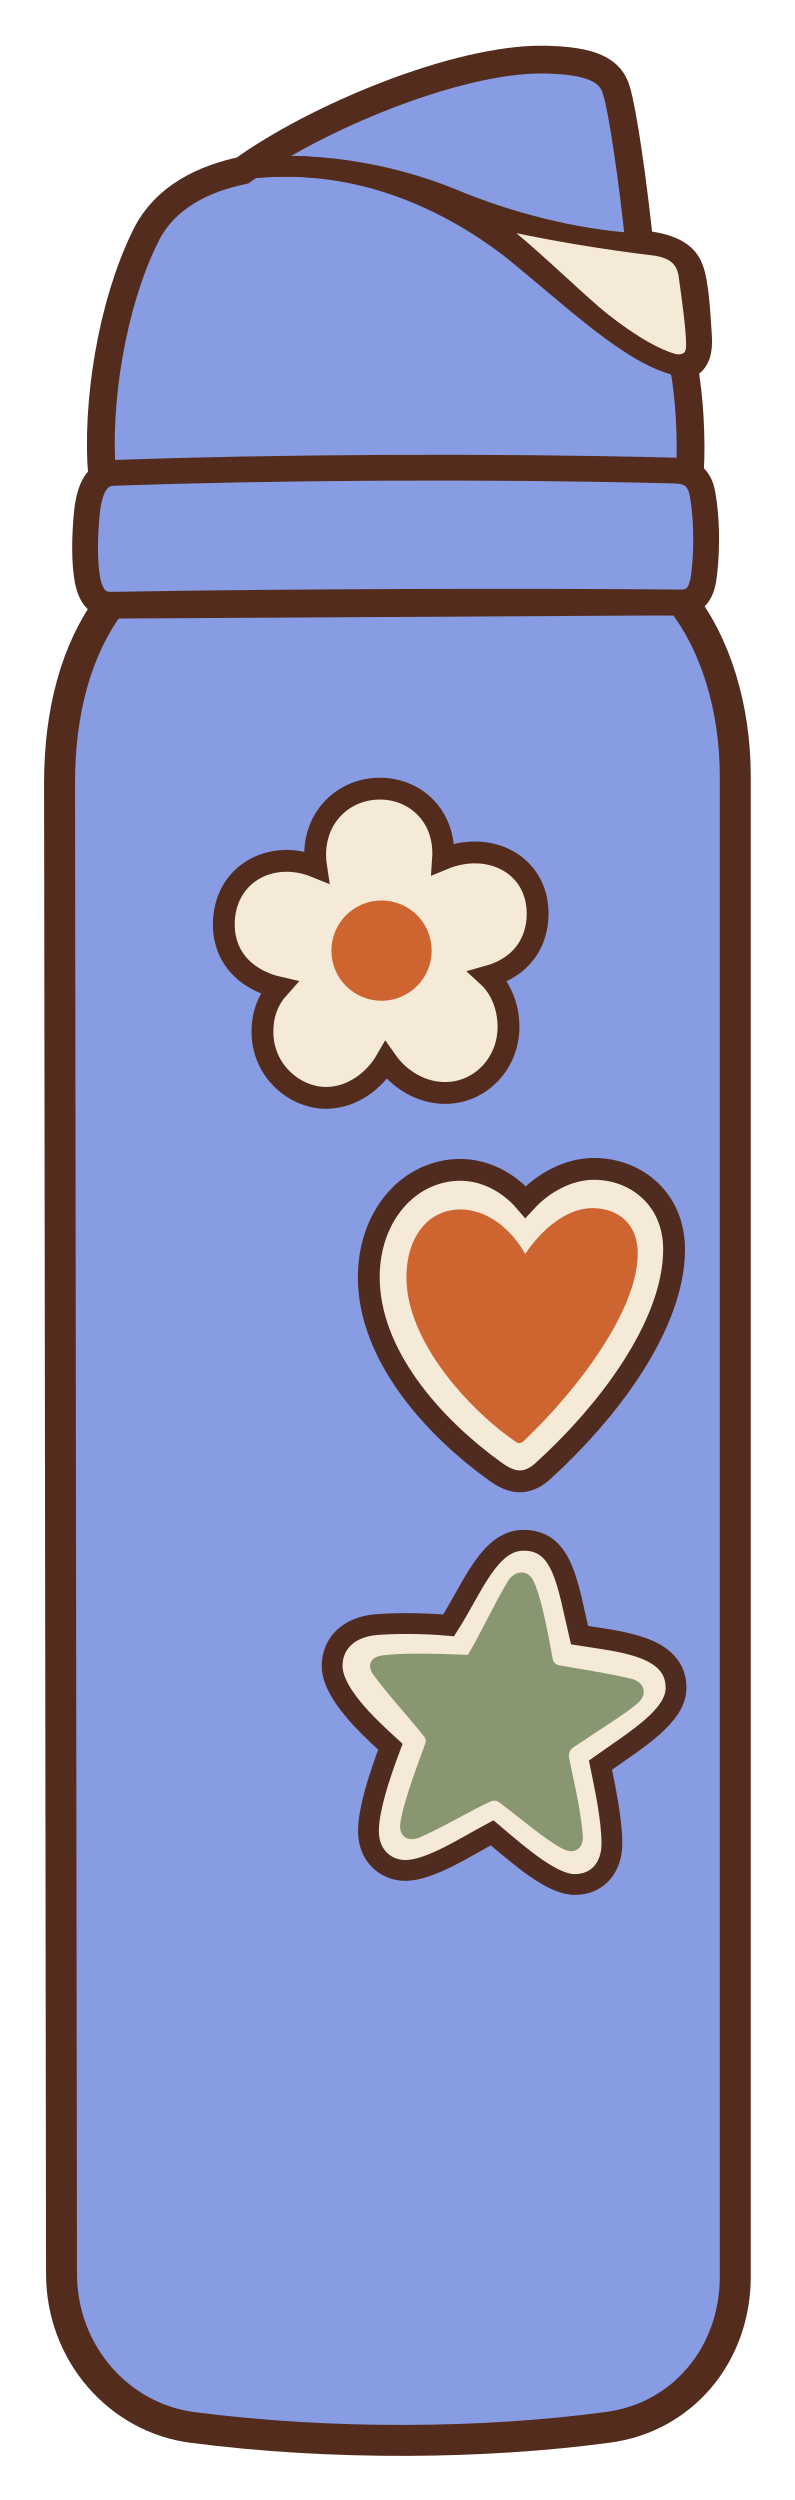
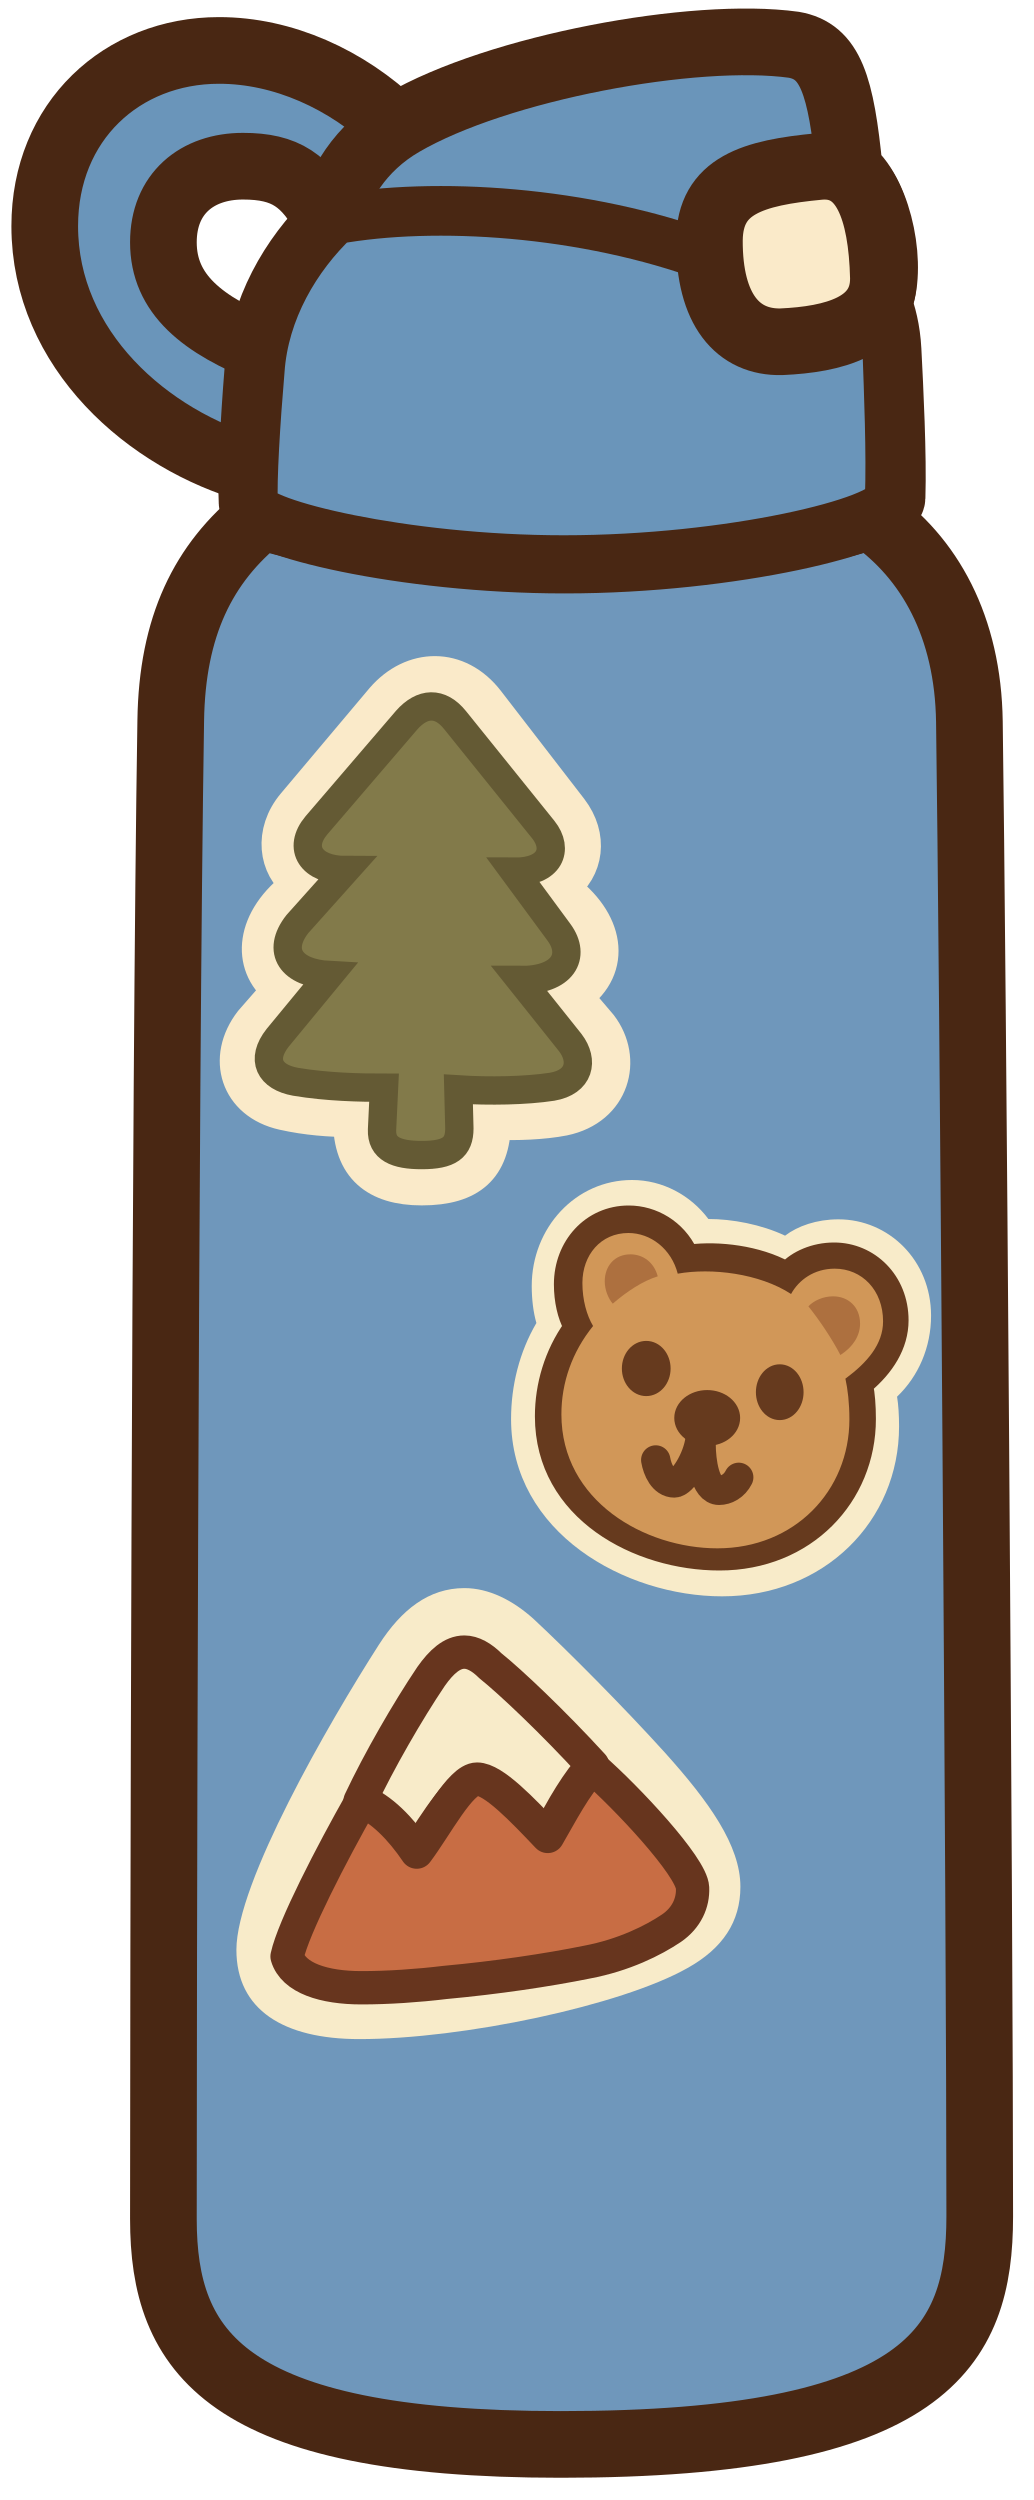
- <svg xmlns="http://www.w3.org/2000/svg" width="24.289" height="76.4" fill="none" viewBox="27.23 1.209 24.289 76.4">
-   <path d="m30.61 19.64c-1.07 1.44-1.56 3.35-1.56 5.5l0.06 45.55c0 2.45 1.77 4.41 3.99 4.7 4.32 0.56 8.98 0.5 12.69 0 2.33-0.3 3.91-2.26 3.91-4.6v-45.85c0-2.14-0.62-4.09-1.66-5.4l-17.43 0.1z" fill="#879CE2" stroke="#542C1D" stroke-width=".946" />
-   <path d="m46.77 8.66c-0.2-1.92-0.51-4.07-0.7-4.68-0.17-0.6-0.7-0.93-2.25-0.95-2.65-0.02-6.93 1.77-9.18 3.39-1.19 0.25-2.36 0.81-2.94 1.96-1.08 2.16-1.53 5.23-1.35 7.36l17.96-0.04c0.07-1.15-0.02-2.4-0.18-3.29 0.39-0.14 0.46-0.48 0.43-0.94-0.05-0.73-0.09-1.61-0.26-2.03-0.19-0.54-0.82-0.7-1.53-0.78z" fill="#879CE2" stroke="#542C1D" stroke-width=".849" />
-   <path d="m34.64 6.35c2.56-0.25 4.88 0.28 6.69 1.06 1.92 0.76 3.83 1.16 5.44 1.25" stroke="#542C1D" stroke-linecap="round" stroke-width=".636" />
-   <path d="m41.9 7.81c1.96 0.47 4.08 0.79 5.28 0.93 0.65 0.08 0.98 0.35 1.06 0.88 0.1 0.73 0.23 1.63 0.23 2.14 0 0.45-0.28 0.62-0.78 0.53-1.61-0.4-3.61-2.91-5.79-4.48z" fill="#F5E9D7" stroke="#542C1D" stroke-width=".545" />
-   <path d="m30.69 15.66c-0.48 0.02-0.73 0.43-0.81 1.27-0.07 0.76-0.07 1.46 0.02 1.98 0.11 0.59 0.36 0.79 0.74 0.78 5.68-0.1 12.83-0.11 17.4-0.07 0.46 0 0.65-0.31 0.71-0.87 0.1-0.85 0.07-1.77-0.05-2.44-0.09-0.52-0.38-0.71-0.85-0.72-5.72-0.15-12.34-0.1-17.16 0.07z" fill="#879CE2" stroke="#542C1D" stroke-width=".788" />
-   <path d="m34.71 6.37c3.31-0.41 6.08 0.87 8.07 2.37 2.02 1.62 3.79 3.39 5.31 3.67" stroke="#542C1D" stroke-linecap="round" stroke-width=".636" />
-   <path d="m40.77 27.46c0.09-1.29-0.83-2.15-1.93-2.15-1.19 0-2.16 1-1.95 2.39-1.4-0.57-2.82 0.24-2.82 1.76 0 1.11 0.8 1.73 1.68 1.93-0.35 0.39-0.5 0.84-0.5 1.35 0 1.19 0.98 2.02 1.94 2.02 0.82 0 1.5-0.55 1.84-1.14 0.42 0.6 1.09 0.99 1.8 0.99 1.1 0 1.94-0.92 1.94-2.02 0-0.65-0.26-1.21-0.62-1.54 1.01-0.28 1.51-1.03 1.51-1.92 0-1.5-1.47-2.26-2.89-1.67z" fill="#F5E9D7" stroke="#542C1D" stroke-width=".667" />
-   <circle cx="38.89" cy="30.26" r="1.532" fill="#CE642F" />
-   <path d="m43.29 37.94c-0.54-0.63-1.27-0.98-1.99-0.98-1.55 0-2.8 1.38-2.8 3.28 0 2.33 1.89 4.52 3.88 5.95 0.53 0.38 0.94 0.38 1.38 0.03 2.06-1.85 4.07-4.53 4.07-6.83 0-1.53-1.15-2.46-2.45-2.46-0.78 0-1.55 0.42-2.09 1.01z" fill="#F5E9D7" stroke="#502C20" stroke-width=".667" />
-   <path d="m43.28 39.53c-0.5-0.88-1.26-1.36-1.98-1.36-0.99 0-1.65 0.85-1.65 2.07 0 2.01 2 4.12 3.34 5.03 0.08 0.06 0.15 0.05 0.23-0.01 1.74-1.65 3.5-4.05 3.5-5.75 0-0.89-0.59-1.38-1.39-1.38-0.78 0-1.54 0.64-2.05 1.4z" fill="#CE642F" />
-   <path d="m40.94 50.88c-0.79-0.07-1.64-0.07-2.24-0.02-0.83 0.08-1.32 0.58-1.32 1.26 0 0.83 1.1 1.85 1.78 2.47-0.35 0.93-0.67 1.92-0.67 2.58 0 0.75 0.53 1.2 1.13 1.2 0.76 0 1.89-0.75 2.65-1.15 0.87 0.74 1.84 1.58 2.52 1.58 0.73 0 1.14-0.55 1.14-1.25 0-0.76-0.23-1.81-0.35-2.4 1.13-0.8 2.31-1.5 2.31-2.36 0-1.29-1.7-1.41-2.95-1.61-0.37-1.57-0.5-2.9-1.71-2.9-1.05 0-1.56 1.46-2.29 2.6z" fill="#F5E9D7" stroke="#502C20" stroke-width=".636" />
-   <path d="m41.53 51.78c-1.01-0.04-2.09-0.06-2.62 0.02-0.39 0.05-0.46 0.33-0.27 0.59 0.45 0.62 1.14 1.36 1.57 1.91 0.03 0.06 0.04 0.12 0.02 0.18-0.35 0.95-0.73 2.01-0.77 2.49-0.03 0.36 0.23 0.52 0.55 0.41 0.73-0.31 1.65-0.87 2.24-1.13 0.09-0.03 0.17-0.01 0.24 0.04 0.7 0.53 1.49 1.21 1.98 1.44 0.34 0.15 0.6-0.04 0.57-0.44-0.07-0.86-0.33-1.88-0.42-2.37-0.02-0.14 0.03-0.24 0.13-0.31 0.76-0.52 1.66-1.06 2.01-1.39 0.27-0.28 0.14-0.62-0.25-0.71-0.75-0.18-1.65-0.31-2.19-0.41-0.11-0.02-0.18-0.09-0.2-0.2-0.18-0.99-0.38-2-0.61-2.42-0.18-0.31-0.54-0.27-0.74 0.02-0.46 0.76-0.86 1.65-1.24 2.28z" fill="#889771" />
+ <svg xmlns="http://www.w3.org/2000/svg" width="100%" height="100%" viewBox="0 0 31 75" version="1.1" xml:space="preserve" style="fill-rule:evenodd;clip-rule:evenodd;stroke-linecap:round;stroke-linejoin:round;">
+   <rect id="Artboard1" x="0" y="0" width="30.781" height="74.691" style="fill:none;" />
+   <path d="M7.842,15.493c-1.75,1.4 -2.68,3.3 -2.72,6.13c-0.18,11.25 -0.22,39.04 -0.22,44.95c0,3.97 1.83,6.76 11.92,6.76c10.99,0 12.57,-2.91 12.57,-6.84c0,-8.85 -0.21,-37.93 -0.31,-44.84c-0.04,-2.85 -1.19,-4.92 -2.97,-6.16c-5.44,1.61 -13.03,1.5 -18.27,0Z" style="fill:#6f97bb;fill-rule:nonzero;stroke:#492713;stroke-width:2px;" />
+   <path d="M11.872,3.783c-1.47,-1.41 -3.39,-2.27 -5.3,-2.27c-2.91,0 -5.23,2.12 -5.23,5.27c0,3.71 3.1,6.42 6.27,7.31l0.45,-3.548c-2.01,-0.79 -3.16,-1.727 -3.16,-3.277c0,-1.46 1.008,-2.282 2.388,-2.282c1.28,0 1.886,0.426 2.516,1.596l2.066,-2.8Z" style="fill:#6a95ba;fill-rule:nonzero;stroke:#492713;stroke-width:2px;" />
+   <path d="M25.482,5.103c-0.25,-2.56 -0.57,-3.57 -1.67,-3.76c-2.97,-0.41 -8.88,0.68 -11.74,2.35c-1.26,0.73 -1.99,1.92 -2.1,2.88c-1.2,1.17 -2.1,2.73 -2.24,4.57c-0.12,1.48 -0.21,3.19 -0.17,3.93c0.03,0.62 4.51,1.73 9.38,1.73c5.06,0 9.8,-1.19 9.82,-1.87c0.04,-1.27 -0.06,-3.27 -0.12,-4.43c-0.03,-0.59 -0.16,-1.08 -0.29,-1.4c0.45,-1.01 0.06,-3.21 -0.87,-4Z" style="fill:#6a95ba;fill-rule:nonzero;stroke:#492713;stroke-width:2px;" />
+   <path d="M26.352,9.103c-1.23,0.79 -3.77,1.36 -5.05,-1.39c-3.75,-1.39 -8.27,-1.67 -11.25,-1.13c-1.17,1.11 -2.14,2.73 -2.26,4.54c-0.13,1.51 -0.24,3.29 -0.2,4.01c0.07,0.58 4.52,1.67 9.32,1.67c5.02,0 9.73,-1.16 9.78,-1.84c0.05,-1.35 -0.03,-3.25 -0.07,-4.39c0,-0.55 -0.13,-1.08 -0.27,-1.47Z" style="fill:#6a95ba;fill-rule:nonzero;" />
+   <path d="M26.352,9.103c-1.23,0.79 -3.77,1.36 -5.05,-1.39c-3.75,-1.39 -8.27,-1.67 -11.25,-1.13c-1.17,1.11 -2.14,2.73 -2.26,4.54c-0.13,1.51 -0.24,3.29 -0.2,4.01c0.07,0.58 4.52,1.67 9.32,1.67c5.02,0 9.73,-1.16 9.78,-1.84c0.05,-1.35 -0.03,-3.25 -0.07,-4.39c0,-0.55 -0.13,-1.08 -0.27,-1.47Z" style="fill:none;fill-rule:nonzero;stroke:#492713;stroke-width:1.49px;" />
+   <path d="M24.592,4.993c-2.02,0.19 -3.29,0.57 -3.31,2.21c-0.01,2.1 0.86,3.08 2.16,3.05c1.57,-0.07 3.08,-0.46 3.06,-1.92c-0.05,-2.05 -0.57,-3.45 -1.91,-3.34Z" style="fill:#faeac9;fill-rule:nonzero;stroke:#492713;stroke-width:2px;stroke-linecap:butt;stroke-linejoin:miter;" />
+   <path d="M9.972,6.583c-1.15,1.11 -2.1,2.69 -2.23,4.54" style="fill:none;fill-rule:nonzero;stroke:#492713;stroke-width:1.24px;stroke-linecap:butt;stroke-linejoin:miter;" />
+   <path d="M20.962,7.593c-3.46,-1.26 -7.53,-1.59 -10.78,-1.05" style="fill:none;fill-rule:nonzero;stroke:#492713;stroke-width:0.34px;stroke-linejoin:miter;" />
+   <path d="M16.871,26.632c0.76,-0.56 0.88,-1.55 0.26,-2.36l-2.5,-3.24c-0.88,-1.14 -2.27,-1.1 -3.16,-0.07l-2.66,3.16c-0.71,0.84 -0.56,1.91 0.13,2.41c-1.41,1.03 -1.51,2.42 -0.58,3.16l-0.83,0.95c-0.85,1.1 -0.43,2.45 0.96,2.76c0.71,0.16 1.43,0.21 2,0.21c0,1.41 0.78,2.05 2.16,2.05c1.48,0 2.15,-0.63 2.18,-1.97c0.66,0.03 1.47,0 2.08,-0.12c1.5,-0.31 1.88,-1.8 1.11,-2.81l-0.74,-0.87c1.21,-0.86 0.95,-2.29 -0.41,-3.26Z" style="fill:#faeac9;fill-rule:nonzero;stroke:#faeac9;stroke-width:1px;stroke-linecap:butt;stroke-miterlimit:2;" />
+   <path d="M15.431,26.152c1.07,0.01 1.34,-0.67 0.87,-1.26l-2.65,-3.29c-0.45,-0.56 -0.98,-0.53 -1.45,0l-2.71,3.16c-0.57,0.68 -0.16,1.34 0.88,1.34l-1.45,1.62c-0.64,0.82 -0.18,1.47 0.96,1.53l-1.55,1.88c-0.52,0.66 -0.24,1.18 0.53,1.32c0.95,0.16 1.95,0.18 2.66,0.18l-0.06,1.26c-0.02,0.57 0.42,0.76 1.19,0.76c0.83,0 1.13,-0.22 1.13,-0.8l-0.03,-1.17c0.93,0.06 2.03,0.04 2.81,-0.08c0.83,-0.14 0.96,-0.78 0.55,-1.32l-1.5,-1.88c1.28,0.01 1.68,-0.72 1.16,-1.43l-1.34,-1.82Z" style="fill:#827a4a;fill-rule:nonzero;stroke:#645a34;stroke-width:0.85px;stroke-linecap:butt;stroke-linejoin:miter;" />
+   <path d="M27.932,39.47c0,-1.66 -1.27,-2.89 -2.78,-2.89c-0.65,0 -1.22,0.2 -1.6,0.49c-0.72,-0.34 -1.59,-0.5 -2.3,-0.5c-0.54,-0.72 -1.38,-1.17 -2.29,-1.17c-1.7,0 -3.01,1.44 -3.01,3.18c0,0.41 0.05,0.8 0.14,1.11c-0.51,0.87 -0.76,1.88 -0.76,2.88c0,3.42 3.43,5.32 6.33,5.32c3.06,0 5.31,-2.25 5.31,-5.1c0,-0.33 -0.02,-0.65 -0.06,-0.89c0.64,-0.61 1.02,-1.48 1.02,-2.43Z" style="fill:#f8ebc9;fill-rule:nonzero;" />
+   <path d="M27.022,39.61c0,-1.22 -0.91,-2.1 -2,-2.1c-0.61,0 -1.14,0.25 -1.43,0.56c-0.86,-0.47 -2.03,-0.61 -2.9,-0.5c-0.35,-0.74 -1.08,-1.17 -1.83,-1.17c-1.16,0 -2.01,0.95 -2.01,2.13c0,0.5 0.11,0.96 0.28,1.27c-0.57,0.8 -0.85,1.76 -0.85,2.69c0,2.91 2.85,4.39 5.3,4.39c2.63,0 4.46,-1.95 4.46,-4.31c0,-0.4 -0.03,-0.76 -0.08,-1c0.62,-0.52 1.06,-1.19 1.06,-1.96Z" style="fill:#663a1e;fill-rule:nonzero;stroke:#663a1e;stroke-width:0.47px;stroke-linecap:butt;stroke-miterlimit:2;" />
+   <path d="M26.492,39.64c0,-0.93 -0.63,-1.58 -1.45,-1.58c-0.62,0 -1.08,0.34 -1.31,0.76c-0.95,-0.62 -2.39,-0.79 -3.4,-0.61c-0.19,-0.74 -0.81,-1.22 -1.48,-1.22c-0.83,0 -1.38,0.66 -1.38,1.5c0,0.51 0.13,0.97 0.32,1.29c-0.63,0.78 -0.95,1.7 -0.95,2.65c0,2.6 2.5,4.02 4.68,4.02c2.32,0 3.96,-1.73 3.96,-3.87c0,-0.48 -0.05,-0.91 -0.12,-1.22c0.65,-0.48 1.13,-1.03 1.13,-1.72Z" style="fill:#d19758;fill-rule:nonzero;" />
+   <ellipse cx="19.387" cy="41.055" rx="0.526" ry="0.623" style="fill:#663a1e;stroke:#663a1e;stroke-width:0.41px;stroke-linecap:butt;stroke-miterlimit:2;" />
+   <ellipse cx="23.392" cy="41.766" rx="0.51" ry="0.632" style="fill:#663a1e;stroke:#663a1e;stroke-width:0.41px;stroke-linecap:butt;stroke-miterlimit:2;" />
+   <ellipse cx="21.216" cy="42.539" rx="0.783" ry="0.632" style="fill:#663a1e;stroke:#663a1e;stroke-width:0.41px;stroke-linecap:butt;stroke-miterlimit:2;" />
+   <path d="M21.003,43.17c-0.08,0.62 -0.531,1.319 -0.771,1.319c-0.34,0 -0.51,-0.4 -0.56,-0.69" style="fill:#d19758;fill-rule:nonzero;stroke:#663a1e;stroke-width:0.88px;stroke-linejoin:miter;" />
+   <path d="M22.162,44.32c-0.13,0.26 -0.37,0.39 -0.59,0.39c-0.42,0 -0.539,-0.869 -0.539,-1.389" style="fill:#d19758;fill-rule:nonzero;stroke:#663a1e;stroke-width:0.88px;stroke-linejoin:miter;" />
+   <path d="M19.732,38.29c-0.11,-0.42 -0.44,-0.66 -0.82,-0.66c-0.48,0 -0.77,0.36 -0.77,0.81c0,0.26 0.11,0.52 0.24,0.67c0.43,-0.37 0.9,-0.68 1.35,-0.82Z" style="fill:#ad703f;fill-rule:nonzero;" />
+   <path d="M25.212,40.65c0.38,-0.24 0.59,-0.58 0.59,-0.94c0,-0.51 -0.36,-0.82 -0.81,-0.82c-0.3,0 -0.58,0.13 -0.74,0.3c0.35,0.44 0.71,0.98 0.96,1.46Z" style="fill:#ad703f;fill-rule:nonzero;" />
+   <path d="M13.932,47.643c-1.07,0 -1.89,0.65 -2.56,1.69c-1.52,2.37 -4.28,7.16 -4.28,9.16c0,1.8 1.41,2.68 3.69,2.68c3.11,0 7.86,-1.01 9.84,-2.13c1.06,-0.59 1.59,-1.39 1.59,-2.44c0,-1.24 -0.94,-2.55 -2.27,-4.03c-1.22,-1.35 -2.91,-3.05 -3.93,-4c-0.63,-0.57 -1.35,-0.93 -2.08,-0.93Z" style="fill:#f8ebc9;fill-rule:nonzero;" />
+   <path d="M13.932,49.563c-0.37,0 -0.69,0.29 -1,0.73c-0.7,1.04 -1.56,2.53 -2.13,3.74c0.63,0.43 1.28,1.09 1.7,1.53c0.57,-0.91 1.35,-2.12 1.8,-2.12c0.48,0 1.49,1.13 2.13,1.66c0.42,-0.87 0.94,-1.71 1.35,-2.14c-1.2,-1.31 -2.47,-2.51 -3.07,-2.99c-0.26,-0.26 -0.53,-0.41 -0.78,-0.41Z" style="fill:#f8ebc9;fill-rule:nonzero;stroke:#67351e;stroke-width:1px;stroke-linecap:butt;stroke-miterlimit:2;" />
+   <path d="M10.842,54.033c-0.9,1.59 -2.04,3.79 -2.23,4.66c0.19,0.65 1.11,0.94 2.23,0.94c0.79,0 1.69,-0.06 2.51,-0.16c1.53,-0.14 3.08,-0.37 4.26,-0.61c1.11,-0.21 1.985,-0.649 2.535,-1.019c0.45,-0.31 0.65,-0.76 0.63,-1.21c-0.028,-0.637 -1.985,-2.721 -2.995,-3.601c-0.51,0.5 -0.97,1.41 -1.35,2.06c-0.76,-0.8 -1.63,-1.72 -2.12,-1.72c-0.5,0 -1.23,1.42 -1.81,2.19c-0.48,-0.71 -1.08,-1.32 -1.66,-1.53Z" style="fill:#c86d44;fill-rule:nonzero;stroke:#67351e;stroke-width:1px;stroke-linecap:butt;stroke-miterlimit:2;" />
</svg>
